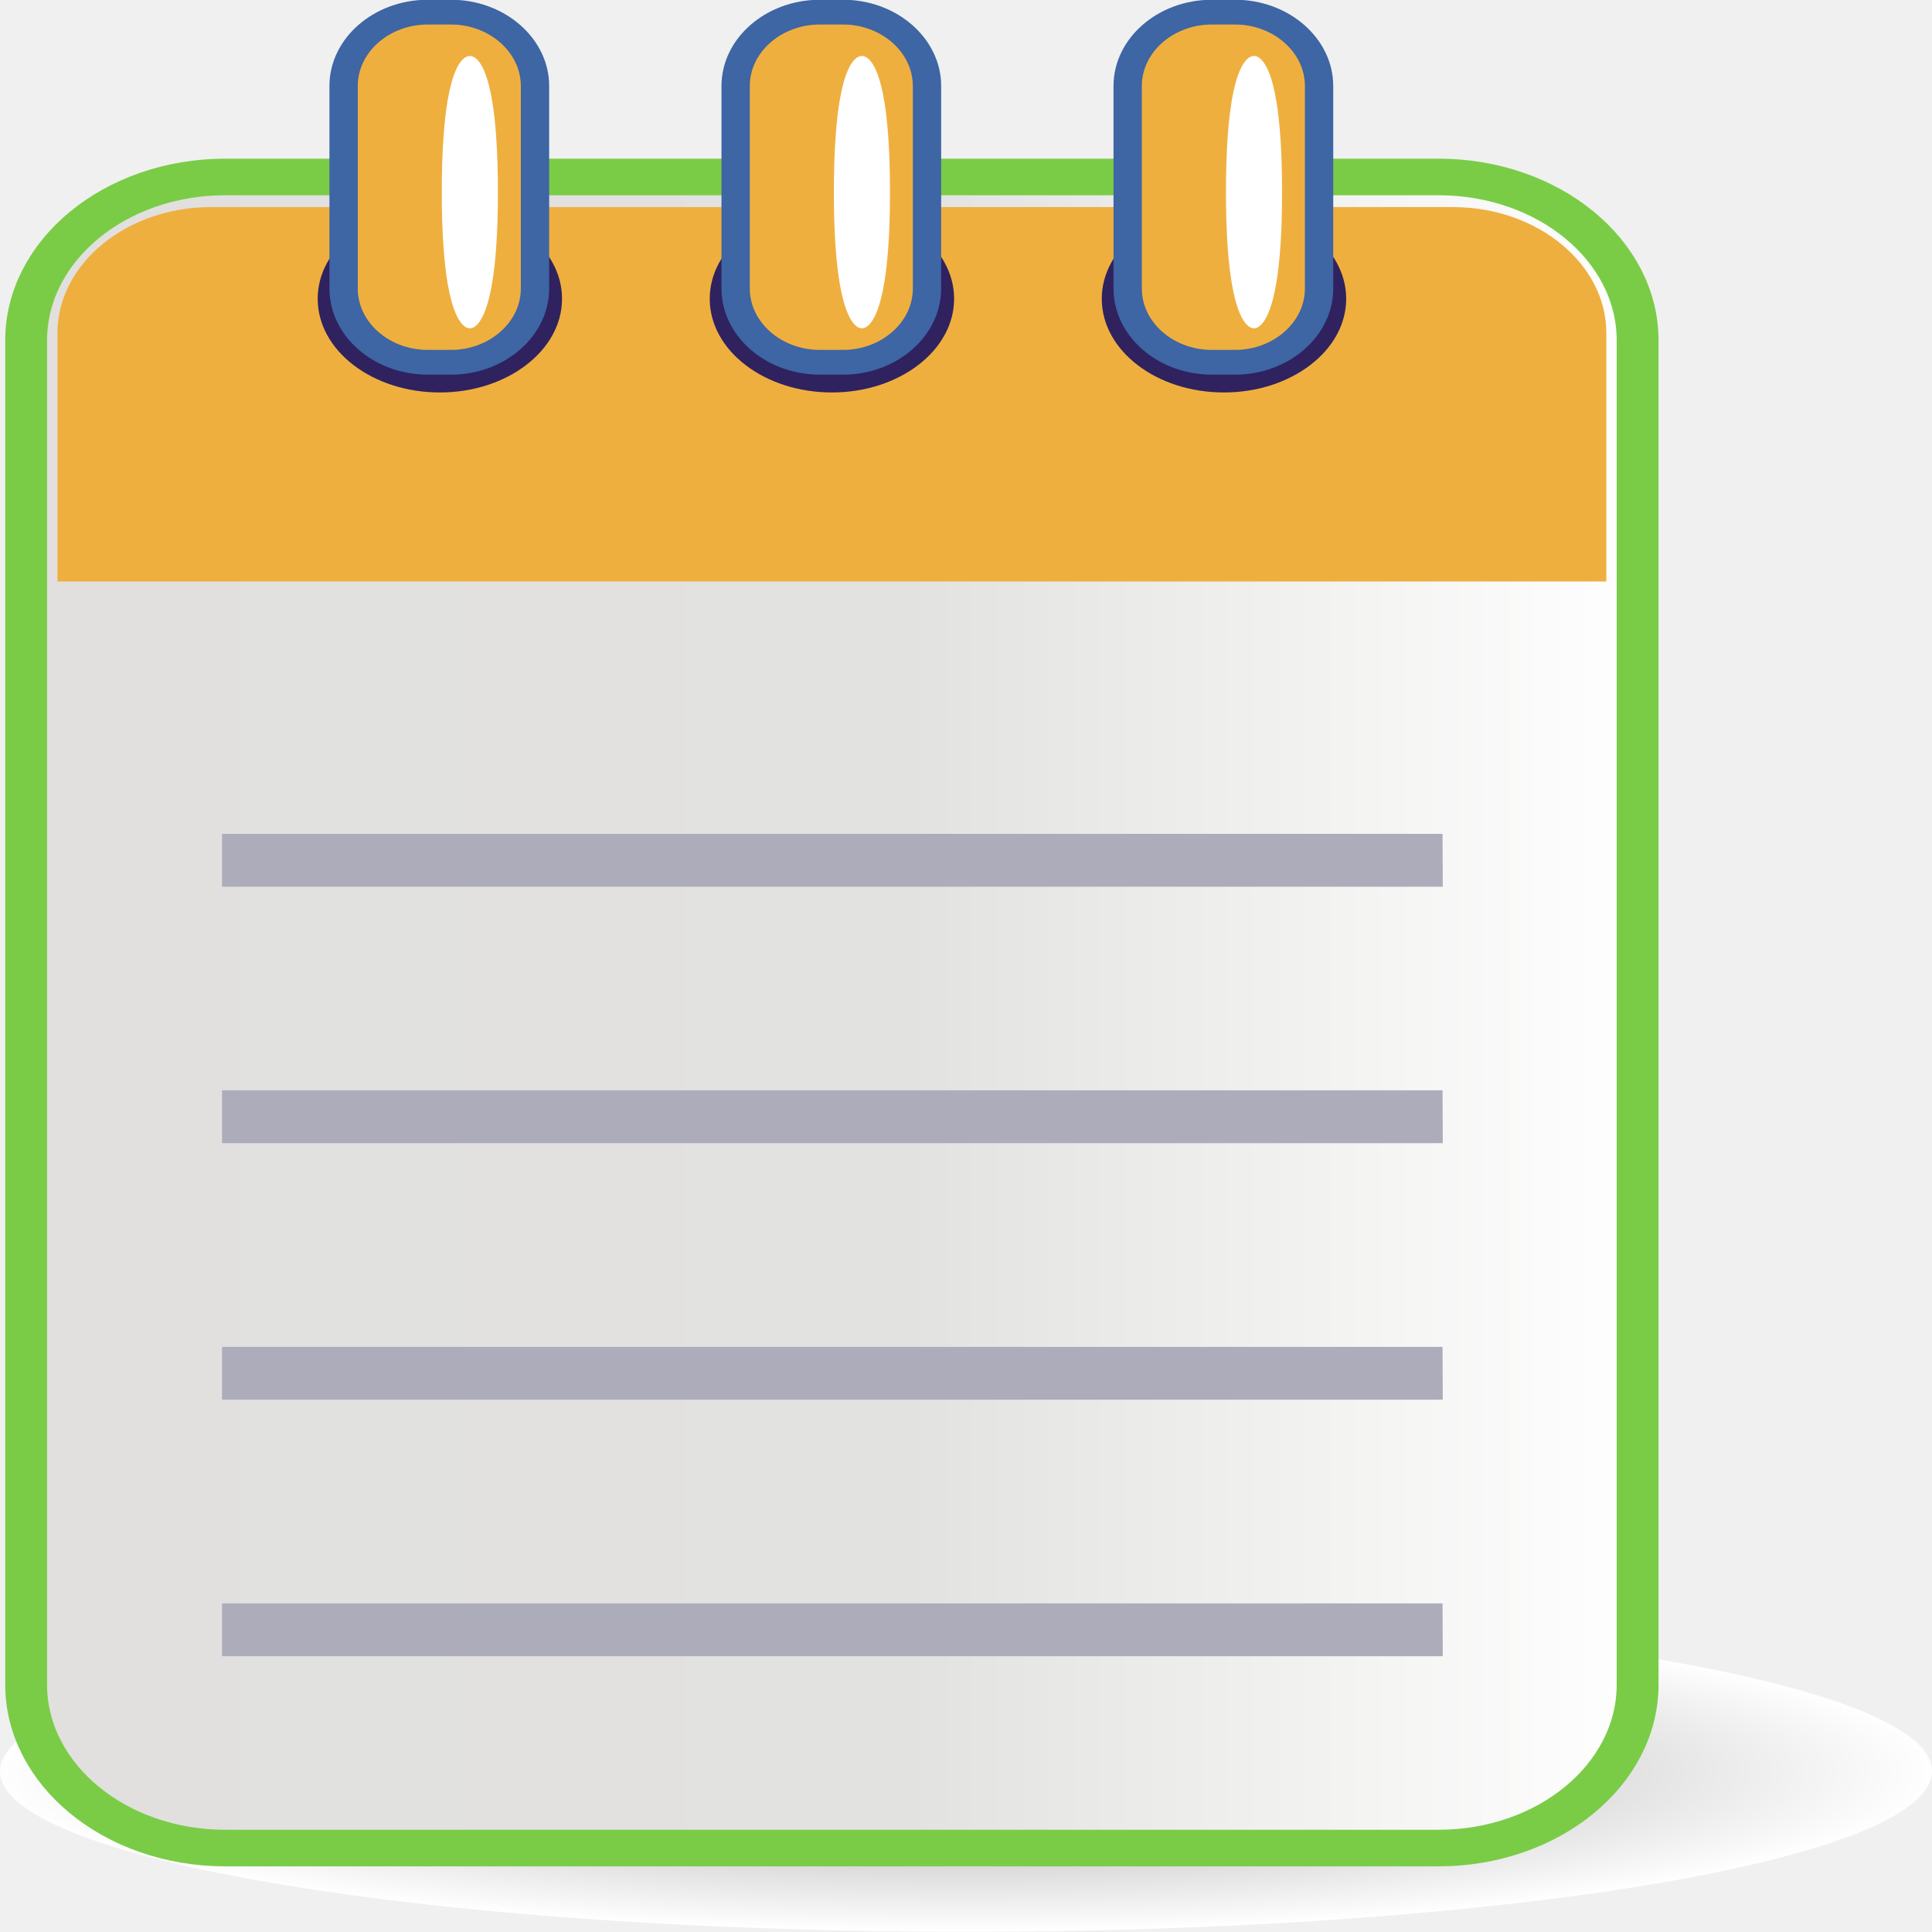
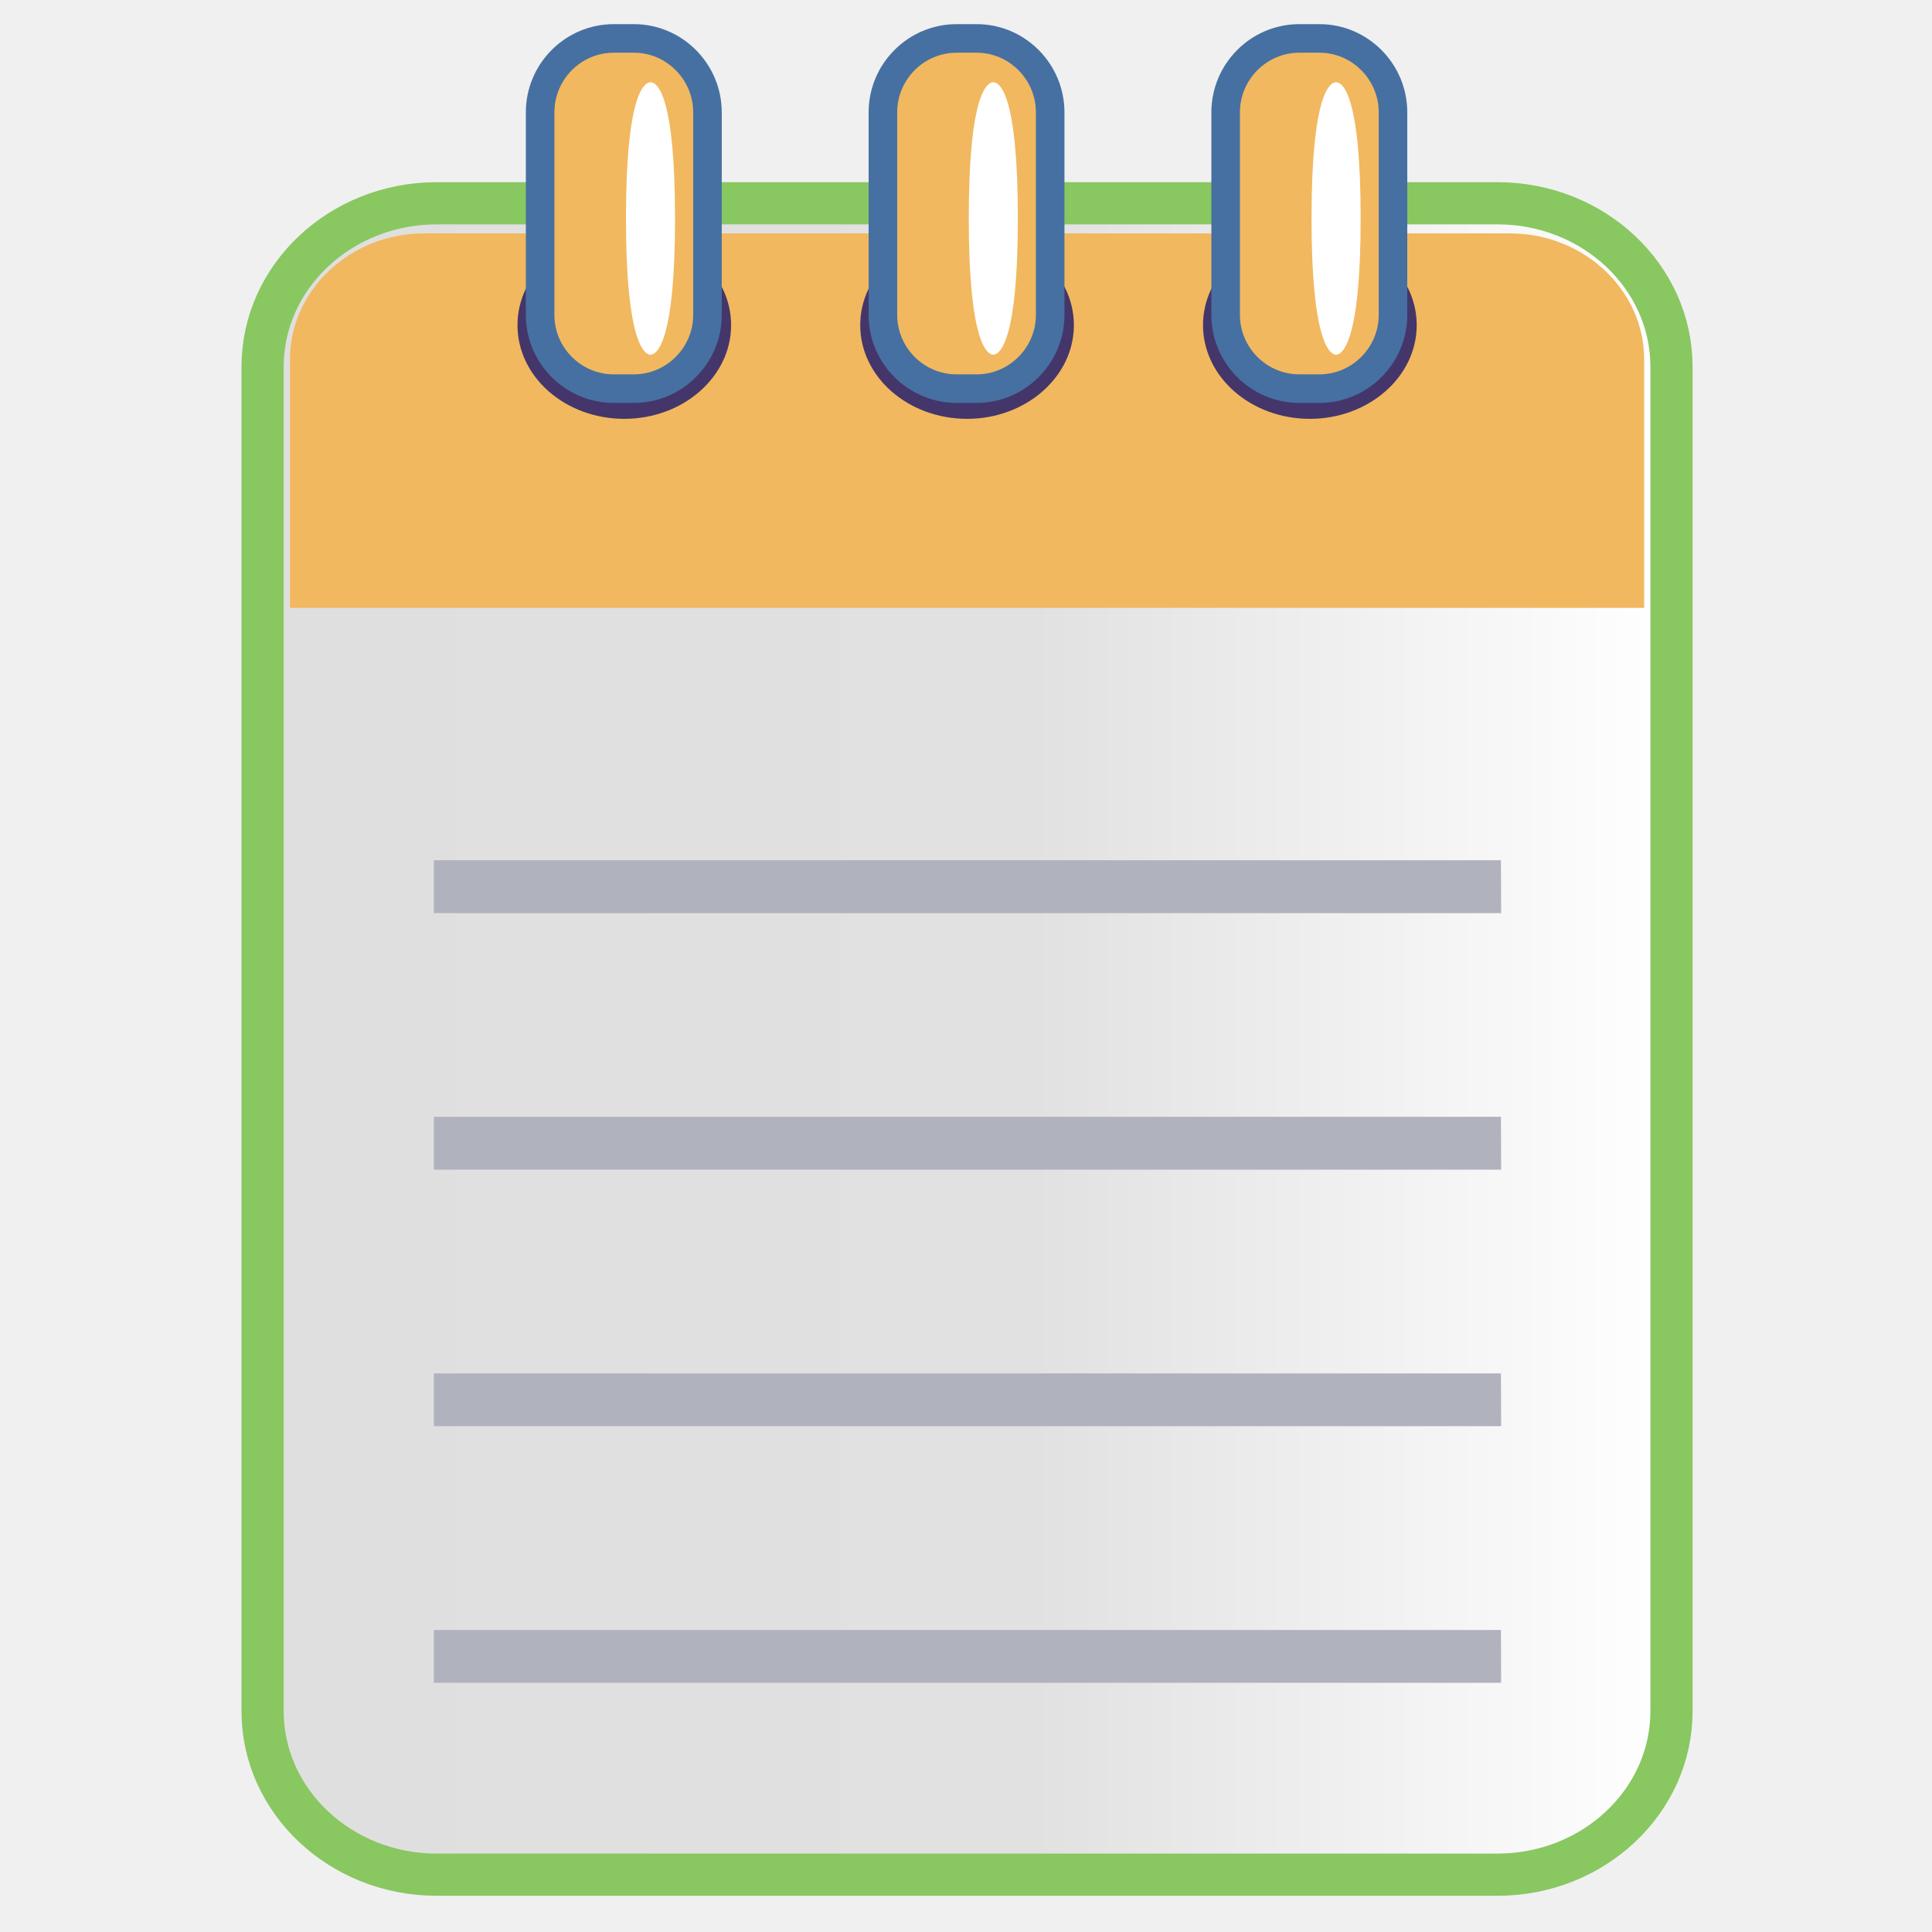
- <svg xmlns="http://www.w3.org/2000/svg" version="1.1" width="16" height="15.998" id="svg13100">
-   <defs id="defs13102">
-     <clipPath id="clipPath426">
-       <path d="m 330.197,1294.705 c -2.715,0 -4.92,-2.072 -4.92,-4.619 l 0,0 0,-37.996 c 0,-2.545 2.205,-4.619 4.92,-4.619 l 0,0 29.979,0 c 2.715,0 4.918,2.074 4.918,4.619 l 0,0 0,37.996 c 0,2.547 -2.203,4.619 -4.918,4.619 l 0,0 -29.979,0 z" id="path428" />
+ <svg xmlns="http://www.w3.org/2000/svg" version="1.1" width="16" height="16" id="svg2" xml:space="preserve">
+   <defs id="defs6">
+     <clipPath id="clipPath16">
+       <path d="m 12.187,43.877 c -2.353,0 -4.265,-1.798 -4.265,-4.006 l 0,0 0,-32.949 c 0,-2.207 1.912,-4.006 4.265,-4.006 l 0,0 25.997,0 c 2.355,0 4.265,1.799 4.265,4.006 l 0,0 0,32.949 c 0,2.208 -1.91,4.006 -4.265,4.006 l 0,0 -25.997,0 z" id="path18" />
    </clipPath>
-     <linearGradient x1="0" y1="0" x2="1" y2="0" id="linearGradient434" gradientUnits="userSpaceOnUse" gradientTransform="matrix(39.81641,0,0,-39.81641,325.2773,1271.088)" spreadMethod="pad">
-       <stop id="stop436" style="stop-color:#e1e0df;stop-opacity:1" offset="0" />
-       <stop id="stop438" style="stop-color:#e2e2e0;stop-opacity:1" offset="0.547" />
-       <stop id="stop440" style="stop-color:#ffffff;stop-opacity:1" offset="1" />
+     <linearGradient x1="0" y1="0" x2="1" y2="0" id="linearGradient24" gradientUnits="userSpaceOnUse" gradientTransform="matrix(34.52734,0,0,-34.52734,7.921875,23.39648)" spreadMethod="pad">
+       <stop id="stop26" style="stop-color:#e0dfdf;stop-opacity:1" offset="0" />
+       <stop id="stop28" style="stop-color:#e1e1e1;stop-opacity:1" offset="0.547" />
+       <stop id="stop30" style="stop-color:#ffffff;stop-opacity:1" offset="1" />
    </linearGradient>
-     <clipPath id="clipPath406">
-       <path d="m 324.631,1249.643 c 0,-2.508 10.687,-4.538 23.868,-4.538 l 0,0 c 13.179,0 23.868,2.03 23.868,4.538 l 0,0 c 0,2.504 -10.689,4.533 -23.868,4.533 l 0,0 c -13.181,0 -23.868,-2.029 -23.868,-4.533" id="path408" />
+     <clipPath id="clipPath38">
+       <path d="M 0,50 50,50 50,0 0,0 0,50 z" id="path40" />
    </clipPath>
-     <radialGradient cx="0" cy="0" r="1" fx="0" fy="0" id="radialGradient414" gradientUnits="userSpaceOnUse" gradientTransform="matrix(23.87352,0,0,-4.534164,348.4971,1249.641)" spreadMethod="pad">
-       <stop id="stop416" style="stop-color:#a7a5a6;stop-opacity:1" offset="0" />
-       <stop id="stop418" style="stop-color:#ffffff;stop-opacity:1" offset="1" />
-     </radialGradient>
  </defs>
-   <g transform="translate(-345.165,-550.4946)" id="layer1">
-     <g transform="matrix(0.3351768,0,0,-0.2929937,236.3562,931.3005)" id="g402">
-       <g clip-path="url(#clipPath406)" id="g404">
-         <g id="g410">
-           <g id="g412">
-             <path d="m 324.631,1249.643 c 0,-2.508 10.687,-4.538 23.868,-4.538 l 0,0 c 13.179,0 23.868,2.03 23.868,4.538 l 0,0 c 0,2.504 -10.689,4.533 -23.868,4.533 l 0,0 c -13.181,0 -23.868,-2.029 -23.868,-4.533" id="path420" style="fill:url(#radialGradient414);stroke:none" />
+   <g transform="matrix(1.25,0,0,-1.25,-9.256125,18.99888)" id="g10">
+     <g transform="matrix(0.2703469,0,0,0.2703469,7.003008,1.990511)" id="g12">
+       <g clip-path="url(#clipPath16)" id="g14">
+         <g id="g20">
+           <g id="g22">
+             <path d="m 12.187,43.877 c -2.353,0 -4.265,-1.798 -4.265,-4.006 l 0,0 0,-32.949 c 0,-2.207 1.912,-4.006 4.265,-4.006 l 0,0 25.997,0 c 2.355,0 4.265,1.799 4.265,4.006 l 0,0 0,32.949 c 0,2.208 -1.91,4.006 -4.265,4.006 l 0,0 -25.997,0 z" id="path32" style="fill:url(#linearGradient24);stroke:none" />
          </g>
        </g>
      </g>
    </g>
-     <g transform="matrix(0.3351768,0,0,-0.2929937,236.3562,931.3005)" id="g422">
-       <g clip-path="url(#clipPath426)" id="g424">
-         <g id="g430">
-           <g id="g432">
-             <path d="m 330.197,1294.705 c -2.715,0 -4.92,-2.072 -4.92,-4.619 l 0,0 0,-37.996 c 0,-2.545 2.205,-4.619 4.92,-4.619 l 0,0 29.979,0 c 2.715,0 4.918,2.074 4.918,4.619 l 0,0 0,37.996 c 0,2.547 -2.203,4.619 -4.918,4.619 l 0,0 -29.979,0 z" id="path442" style="fill:url(#linearGradient434);stroke:none" />
-           </g>
+     <g transform="matrix(0.2703469,0,0,0.2703469,7.003008,1.990511)" id="g34">
+       <g clip-path="url(#clipPath38)" id="g36">
+         <g transform="translate(7.9219,39.8711)" id="g42">
+           <path d="m 0,0 c 0,2.208 1.912,4.005 4.265,4.005 l 25.998,0 c 2.354,0 4.264,-1.797 4.264,-4.005 l 0,-32.949 c 0,-2.207 -1.91,-4.006 -4.264,-4.006 l -25.998,0 C 1.912,-36.955 0,-35.156 0,-32.949 L 0,0 z" id="path44" style="fill:none;stroke:#89c761;stroke-width:1.034;stroke-linecap:butt;stroke-linejoin:miter;stroke-miterlimit:4;stroke-opacity:1;stroke-dasharray:none" />
+         </g>
+         <g transform="translate(41.7793,40.0522)" id="g46">
+           <path d="m 0,0 c 0,1.695 -1.478,3.086 -3.287,3.086 l -26.614,0 c -1.804,0 -3.286,-1.391 -3.286,-3.086 l 0,-6.092 L 0,-6.092 0,0 z" id="path48" style="fill:#f1b85f;fill-opacity:1;fill-rule:nonzero;stroke:none" />
+         </g>
+         <g transform="translate(19.4033,40.8906)" id="g50">
+           <path d="m 0,0 c 0,-1.267 -1.174,-2.297 -2.618,-2.297 -1.449,0 -2.617,1.03 -2.617,2.297 0,1.265 1.168,2.293 2.617,2.293 C -1.174,2.293 0,1.265 0,0" id="path52" style="fill:#44366a;fill-opacity:1;fill-rule:nonzero;stroke:none" />
+         </g>
+         <g transform="translate(18.8242,41.1411)" id="g54">
+           <path d="m 0,0 c 0,-0.996 -0.814,-1.807 -1.8,-1.807 l -0.497,0 c -0.993,0 -1.804,0.811 -1.804,1.807 l 0,4.964 c 0,0.998 0.811,1.811 1.804,1.811 l 0.497,0 C -0.814,6.775 0,5.962 0,4.964 L 0,0 z" id="path56" style="fill:#f1b85f;fill-opacity:1;fill-rule:nonzero;stroke:none" />
+         </g>
+         <g transform="translate(18.8242,41.1411)" id="g58">
+           <path d="m 0,0 c 0,-0.996 -0.814,-1.807 -1.8,-1.807 l -0.497,0 c -0.993,0 -1.804,0.811 -1.804,1.807 l 0,4.964 c 0,0.998 0.811,1.811 1.804,1.811 l 0.497,0 C -0.814,6.775 0,5.962 0,4.964 L 0,0 z" id="path60" style="fill:none;stroke:#4670a1;stroke-width:0.7;stroke-linecap:butt;stroke-linejoin:miter;stroke-miterlimit:4;stroke-opacity:1;stroke-dasharray:none" />
+         </g>
+         <g transform="translate(17.4287,46.8423)" id="g62">
+           <path d="m 0,0 c 0.156,0 0.601,-0.283 0.601,-3.342 0,-3.021 -0.445,-3.335 -0.601,-3.335 -0.153,0 -0.602,0.314 -0.602,3.335 C -0.602,-0.283 -0.153,0 0,0" id="path64" style="fill:#ffffff;fill-opacity:1;fill-rule:nonzero;stroke:none" />
+         </g>
+         <g transform="translate(27.8037,40.8906)" id="g66">
+           <path d="m 0,0 c 0,-1.267 -1.176,-2.297 -2.616,-2.297 -1.45,0 -2.62,1.03 -2.62,2.297 0,1.265 1.17,2.293 2.62,2.293 C -1.176,2.293 0,1.265 0,0" id="path68" style="fill:#44366a;fill-opacity:1;fill-rule:nonzero;stroke:none" />
+         </g>
+         <g transform="translate(27.2227,41.1411)" id="g70">
+           <path d="m 0,0 c 0,-0.996 -0.812,-1.807 -1.799,-1.807 l -0.495,0 c -0.993,0 -1.805,0.811 -1.805,1.807 l 0,4.964 c 0,0.998 0.812,1.811 1.805,1.811 l 0.495,0 C -0.812,6.775 0,5.962 0,4.964 L 0,0 z" id="path72" style="fill:#f1b85f;fill-opacity:1;fill-rule:nonzero;stroke:none" />
+         </g>
+         <g transform="translate(27.2227,41.1411)" id="g74">
+           <path d="m 0,0 c 0,-0.996 -0.812,-1.807 -1.799,-1.807 l -0.495,0 c -0.993,0 -1.805,0.811 -1.805,1.807 l 0,4.964 c 0,0.998 0.812,1.811 1.805,1.811 l 0.495,0 C -0.812,6.775 0,5.962 0,4.964 L 0,0 z" id="path76" style="fill:none;stroke:#4670a1;stroke-width:0.7;stroke-linecap:butt;stroke-linejoin:miter;stroke-miterlimit:4;stroke-opacity:1;stroke-dasharray:none" />
+         </g>
+         <g transform="translate(25.8276,46.8423)" id="g78">
+           <path d="m 0,0 c 0.157,0 0.603,-0.283 0.603,-3.342 0,-3.021 -0.446,-3.335 -0.603,-3.335 -0.152,0 -0.6,0.314 -0.6,3.335 C -0.6,-0.283 -0.152,0 0,0" id="path80" style="fill:#ffffff;fill-opacity:1;fill-rule:nonzero;stroke:none" />
+         </g>
+         <g transform="translate(36.2051,40.8906)" id="g82">
+           <path d="m 0,0 c 0,-1.267 -1.176,-2.297 -2.618,-2.297 -1.45,0 -2.619,1.03 -2.619,2.297 0,1.265 1.169,2.293 2.619,2.293 C -1.176,2.293 0,1.265 0,0" id="path84" style="fill:#44366a;fill-opacity:1;fill-rule:nonzero;stroke:none" />
+         </g>
+         <g transform="translate(35.624,41.1411)" id="g86">
+           <path d="m 0,0 c 0,-0.996 -0.813,-1.807 -1.801,-1.807 l -0.496,0 c -0.992,0 -1.804,0.811 -1.804,1.807 l 0,4.964 c 0,0.998 0.812,1.811 1.804,1.811 l 0.496,0 C -0.813,6.775 0,5.962 0,4.964 L 0,0 z" id="path88" style="fill:#f1b85f;fill-opacity:1;fill-rule:nonzero;stroke:none" />
+         </g>
+         <g transform="translate(35.624,41.1411)" id="g90">
+           <path d="m 0,0 c 0,-0.996 -0.813,-1.807 -1.801,-1.807 l -0.496,0 c -0.992,0 -1.804,0.811 -1.804,1.807 l 0,4.964 c 0,0.998 0.812,1.811 1.804,1.811 l 0.496,0 C -0.813,6.775 0,5.962 0,4.964 L 0,0 z" id="path92" style="fill:none;stroke:#4670a1;stroke-width:0.7;stroke-linecap:butt;stroke-linejoin:miter;stroke-miterlimit:4;stroke-opacity:1;stroke-dasharray:none" />
+         </g>
+         <g transform="translate(34.2285,46.8423)" id="g94">
+           <path d="m 0,0 c 0.155,0 0.603,-0.283 0.603,-3.342 0,-3.021 -0.448,-3.335 -0.603,-3.335 -0.152,0 -0.601,0.314 -0.601,3.335 C -0.601,-0.283 -0.152,0 0,0" id="path96" style="fill:#ffffff;fill-opacity:1;fill-rule:nonzero;stroke:none" />
+         </g>
+         <g transform="translate(38.2744,26.4805)" id="g98">
+           <path d="m 0,0 -26.156,0 0,1.296 26.151,0 L 0,0 z" id="path100" style="fill:#b0b2bd;fill-opacity:1;fill-rule:nonzero;stroke:none" />
+         </g>
+         <g transform="translate(38.2744,20.1934)" id="g102">
+           <path d="m 0,0 -26.156,0 0,1.296 26.151,0 L 0,0 z" id="path104" style="fill:#b0b2bd;fill-opacity:1;fill-rule:nonzero;stroke:none" />
+         </g>
+         <g transform="translate(38.2744,13.9072)" id="g106">
+           <path d="m 0,0 -26.156,0 0,1.293 26.151,0 L 0,0 z" id="path108" style="fill:#b0b2bd;fill-opacity:1;fill-rule:nonzero;stroke:none" />
+         </g>
+         <g transform="translate(38.2744,7.6182)" id="g110">
+           <path d="m 0,0 -26.156,0 0,1.295 26.151,0 L 0,0 z" id="path112" style="fill:#b0b2bd;fill-opacity:1;fill-rule:nonzero;stroke:none" />
        </g>
      </g>
    </g>
-     <g transform="matrix(0.3351768,0,0,-0.2929937,345.3816,553.3135)" id="g452">
-       <path d="m 0,0 c 0,2.547 2.205,4.619 4.919,4.619 l 29.979,0 c 2.715,0 4.918,-2.072 4.918,-4.619 l 0,-37.996 c 0,-2.545 -2.203,-4.619 -4.918,-4.619 l -29.979,0 C 2.205,-42.615 0,-40.541 0,-37.996 L 0,0 z" id="path454" style="fill:none;stroke:#7acc46;stroke-width:1.034;stroke-linecap:butt;stroke-linejoin:miter;stroke-miterlimit:4;stroke-opacity:1;stroke-dasharray:none" />
-     </g>
-     <g transform="matrix(0.3351768,0,0,-0.2929937,358.4679,553.2523)" id="g456">
-       <path d="m 0,0 c 0,1.955 -1.703,3.559 -3.789,3.559 l -30.691,0 c -2.081,0 -3.79,-1.604 -3.79,-3.559 l 0,-7.025 38.27,0 L 0,0 z" id="path458" style="fill:#efaf3f;fill-opacity:1;fill-rule:nonzero;stroke:none" />
-     </g>
-     <g transform="matrix(0.3351768,0,0,-0.2929937,349.8195,552.969)" id="g460">
-       <path d="m 0,0 c 0,-1.461 -1.354,-2.648 -3.019,-2.648 -1.67,0 -3.018,1.187 -3.018,2.648 0,1.459 1.348,2.645 3.018,2.645 C -1.354,2.645 0,1.459 0,0" id="path462" style="fill:#2f225e;fill-opacity:1;fill-rule:nonzero;stroke:none" />
-     </g>
-     <g transform="matrix(0.3351768,0,0,-0.2929937,349.5956,552.8843)" id="g464">
-       <path d="m 0,0 c 0,-1.148 -0.938,-2.084 -2.076,-2.084 l -0.572,0 c -1.145,0 -2.081,0.936 -2.081,2.084 l 0,5.725 c 0,1.15 0.936,2.088 2.081,2.088 l 0.572,0 C -0.938,7.813 0,6.875 0,5.725 L 0,0 z" id="path466" style="fill:#efaf3f;fill-opacity:1;fill-rule:nonzero;stroke:none" />
-     </g>
-     <g transform="matrix(0.3351768,0,0,-0.2929937,349.5956,552.8843)" id="g468">
-       <path d="m 0,0 c 0,-1.148 -0.938,-2.084 -2.076,-2.084 l -0.572,0 c -1.145,0 -2.081,0.936 -2.081,2.084 l 0,5.725 c 0,1.15 0.936,2.088 2.081,2.088 l 0.572,0 C -0.938,7.813 0,6.875 0,5.725 L 0,0 z" id="path470" style="fill:none;stroke:#3e65a4;stroke-width:0.7;stroke-linecap:butt;stroke-linejoin:miter;stroke-miterlimit:4;stroke-opacity:1;stroke-dasharray:none" />
-     </g>
-     <g transform="matrix(0.3351768,0,0,-0.2929937,349.0561,550.9581)" id="g472">
-       <path d="M 0,0 C 0.18,0 0.693,-0.326 0.693,-3.854 0.693,-7.338 0.18,-7.699 0,-7.699 c -0.176,0 -0.693,0.361 -0.693,3.845 C -0.693,-0.326 -0.176,0 0,0" id="path474" style="fill:#ffffff;fill-opacity:1;fill-rule:nonzero;stroke:none" />
-     </g>
-     <g transform="matrix(0.3351768,0,0,-0.2929937,353.0665,552.969)" id="g476">
-       <path d="m 0,0 c 0,-1.461 -1.355,-2.648 -3.018,-2.648 -1.671,0 -3.02,1.187 -3.02,2.648 0,1.459 1.349,2.645 3.02,2.645 C -1.355,2.645 0,1.459 0,0" id="path478" style="fill:#2f225e;fill-opacity:1;fill-rule:nonzero;stroke:none" />
-     </g>
-     <g transform="matrix(0.3351768,0,0,-0.2929937,352.842,552.8843)" id="g480">
-       <path d="m 0,0 c 0,-1.148 -0.936,-2.084 -2.075,-2.084 l -0.571,0 c -1.145,0 -2.082,0.936 -2.082,2.084 l 0,5.725 c 0,1.15 0.937,2.088 2.082,2.088 l 0.571,0 C -0.936,7.813 0,6.875 0,5.725 L 0,0 z" id="path482" style="fill:#efaf3f;fill-opacity:1;fill-rule:nonzero;stroke:none" />
-     </g>
-     <g transform="matrix(0.3351768,0,0,-0.2929937,352.842,552.8843)" id="g484">
-       <path d="m 0,0 c 0,-1.148 -0.936,-2.084 -2.075,-2.084 l -0.571,0 c -1.145,0 -2.082,0.936 -2.082,2.084 l 0,5.725 c 0,1.15 0.937,2.088 2.082,2.088 l 0.571,0 C -0.936,7.813 0,6.875 0,5.725 L 0,0 z" id="path486" style="fill:none;stroke:#3e65a4;stroke-width:0.7;stroke-linecap:butt;stroke-linejoin:miter;stroke-miterlimit:4;stroke-opacity:1;stroke-dasharray:none" />
-     </g>
-     <g transform="matrix(0.3351768,0,0,-0.2929937,352.3025,550.9581)" id="g488">
-       <path d="m 0,0 c 0.182,0 0.695,-0.326 0.695,-3.854 0,-3.484 -0.513,-3.845 -0.695,-3.845 -0.176,0 -0.691,0.361 -0.691,3.845 C -0.691,-0.326 -0.176,0 0,0" id="path490" style="fill:#ffffff;fill-opacity:1;fill-rule:nonzero;stroke:none" />
-     </g>
-     <g transform="matrix(0.3351768,0,0,-0.2929937,356.3135,552.969)" id="g492">
-       <path d="m 0,0 c 0,-1.461 -1.355,-2.648 -3.02,-2.648 -1.671,0 -3.019,1.187 -3.019,2.648 0,1.459 1.348,2.645 3.019,2.645 C -1.355,2.645 0,1.459 0,0" id="path494" style="fill:#2f225e;fill-opacity:1;fill-rule:nonzero;stroke:none" />
-     </g>
-     <g transform="matrix(0.3351768,0,0,-0.2929937,356.089,552.8843)" id="g496">
-       <path d="m 0,0 c 0,-1.148 -0.938,-2.084 -2.076,-2.084 l -0.572,0 c -1.145,0 -2.081,0.936 -2.081,2.084 l 0,5.725 c 0,1.15 0.936,2.088 2.081,2.088 l 0.572,0 C -0.938,7.813 0,6.875 0,5.725 L 0,0 z" id="path498" style="fill:#efaf3f;fill-opacity:1;fill-rule:nonzero;stroke:none" />
-     </g>
-     <g transform="matrix(0.3351768,0,0,-0.2929937,356.089,552.8843)" id="g500">
-       <path d="m 0,0 c 0,-1.148 -0.938,-2.084 -2.076,-2.084 l -0.572,0 c -1.145,0 -2.081,0.936 -2.081,2.084 l 0,5.725 c 0,1.15 0.936,2.088 2.081,2.088 l 0.572,0 C -0.938,7.813 0,6.875 0,5.725 L 0,0 z" id="path502" style="fill:none;stroke:#3e65a4;stroke-width:0.7;stroke-linecap:butt;stroke-linejoin:miter;stroke-miterlimit:4;stroke-opacity:1;stroke-dasharray:none" />
-     </g>
-     <g transform="matrix(0.3351768,0,0,-0.2929937,355.5496,550.9581)" id="g504">
-       <path d="M 0,0 C 0.18,0 0.695,-0.326 0.695,-3.854 0.695,-7.338 0.18,-7.699 0,-7.699 c -0.176,0 -0.691,0.361 -0.691,3.845 C -0.691,-0.326 -0.176,0 0,0" id="path506" style="fill:#ffffff;fill-opacity:1;fill-rule:nonzero;stroke:none" />
-     </g>
-     <g transform="matrix(0.3351768,0,0,-0.2929937,357.1135,557.8378)" id="g508">
-       <path d="m 0,0 -30.162,0 0,1.494 30.156,0 L 0,0 z" id="path510" style="fill:#adacba;fill-opacity:1;fill-rule:nonzero;stroke:none" />
-     </g>
-     <g transform="matrix(0.3351768,0,0,-0.2929937,357.1135,559.962)" id="g512">
-       <path d="m 0,0 -30.162,0 0,1.494 30.156,0 L 0,0 z" id="path514" style="fill:#adacba;fill-opacity:1;fill-rule:nonzero;stroke:none" />
-     </g>
-     <g transform="matrix(0.3351768,0,0,-0.2929937,357.1135,562.0862)" id="g516">
-       <path d="m 0,0 -30.162,0 0,1.492 30.156,0 L 0,0 z" id="path518" style="fill:#adacba;fill-opacity:1;fill-rule:nonzero;stroke:none" />
-     </g>
-     <g transform="matrix(0.3351768,0,0,-0.2929937,357.1135,564.2109)" id="g520">
-       <path d="m 0,0 -30.162,0 0,1.494 30.156,0 L 0,0 z" id="path522" style="fill:#adacba;fill-opacity:1;fill-rule:nonzero;stroke:none" />
-     </g>
  </g>
</svg>
